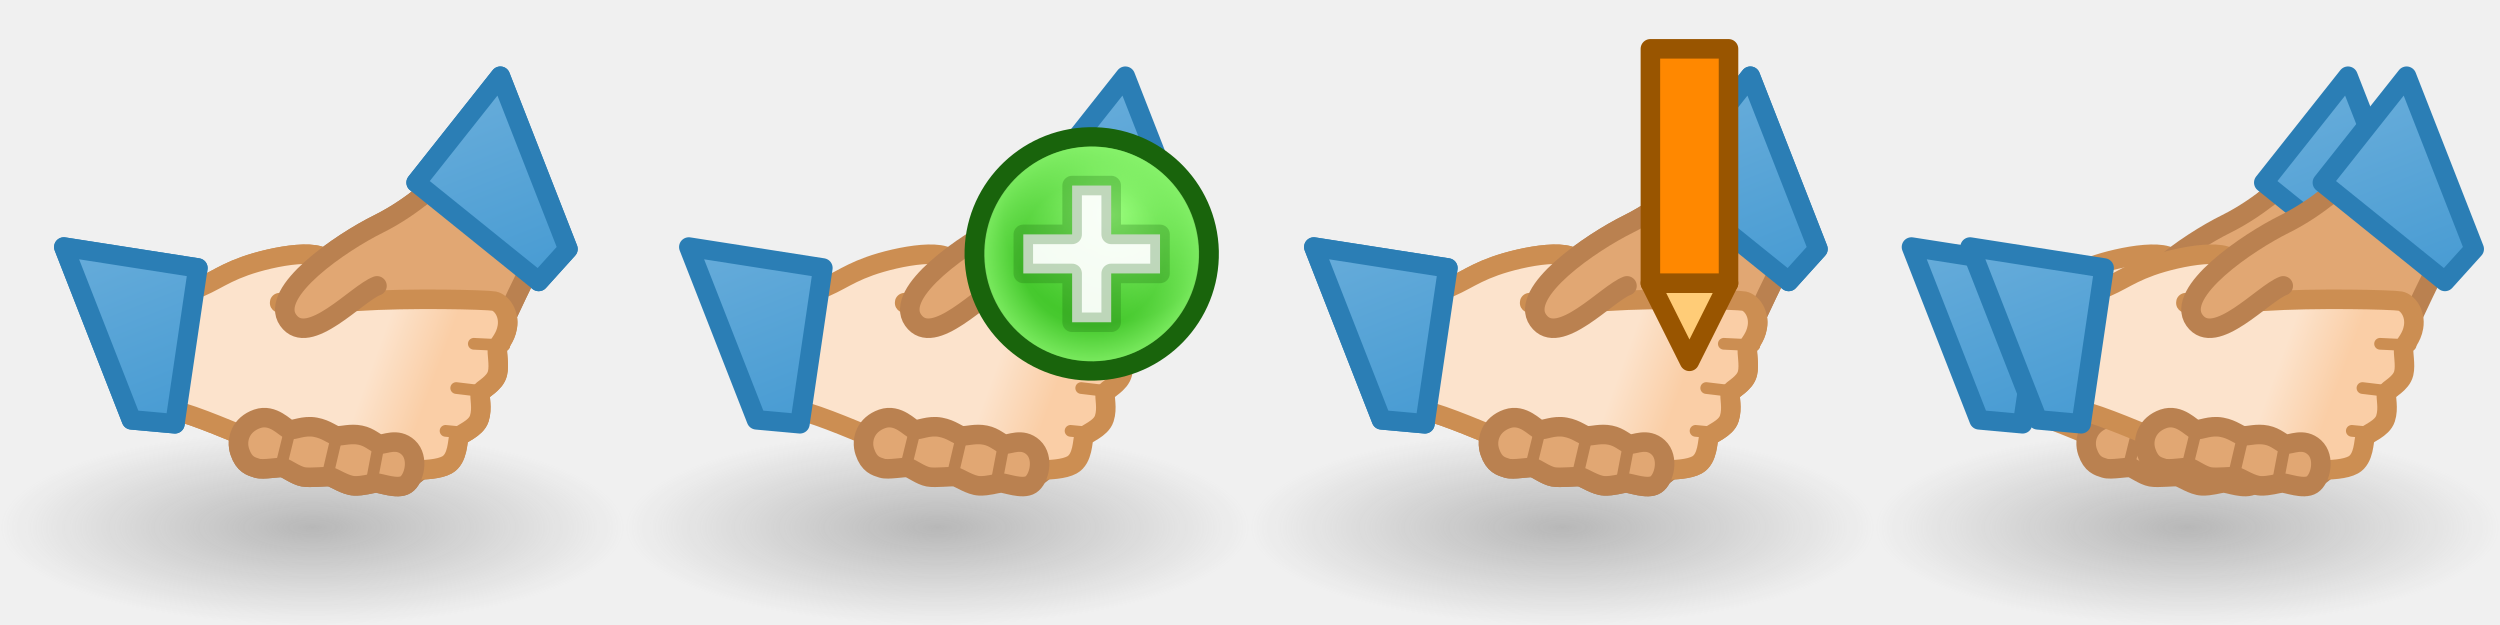
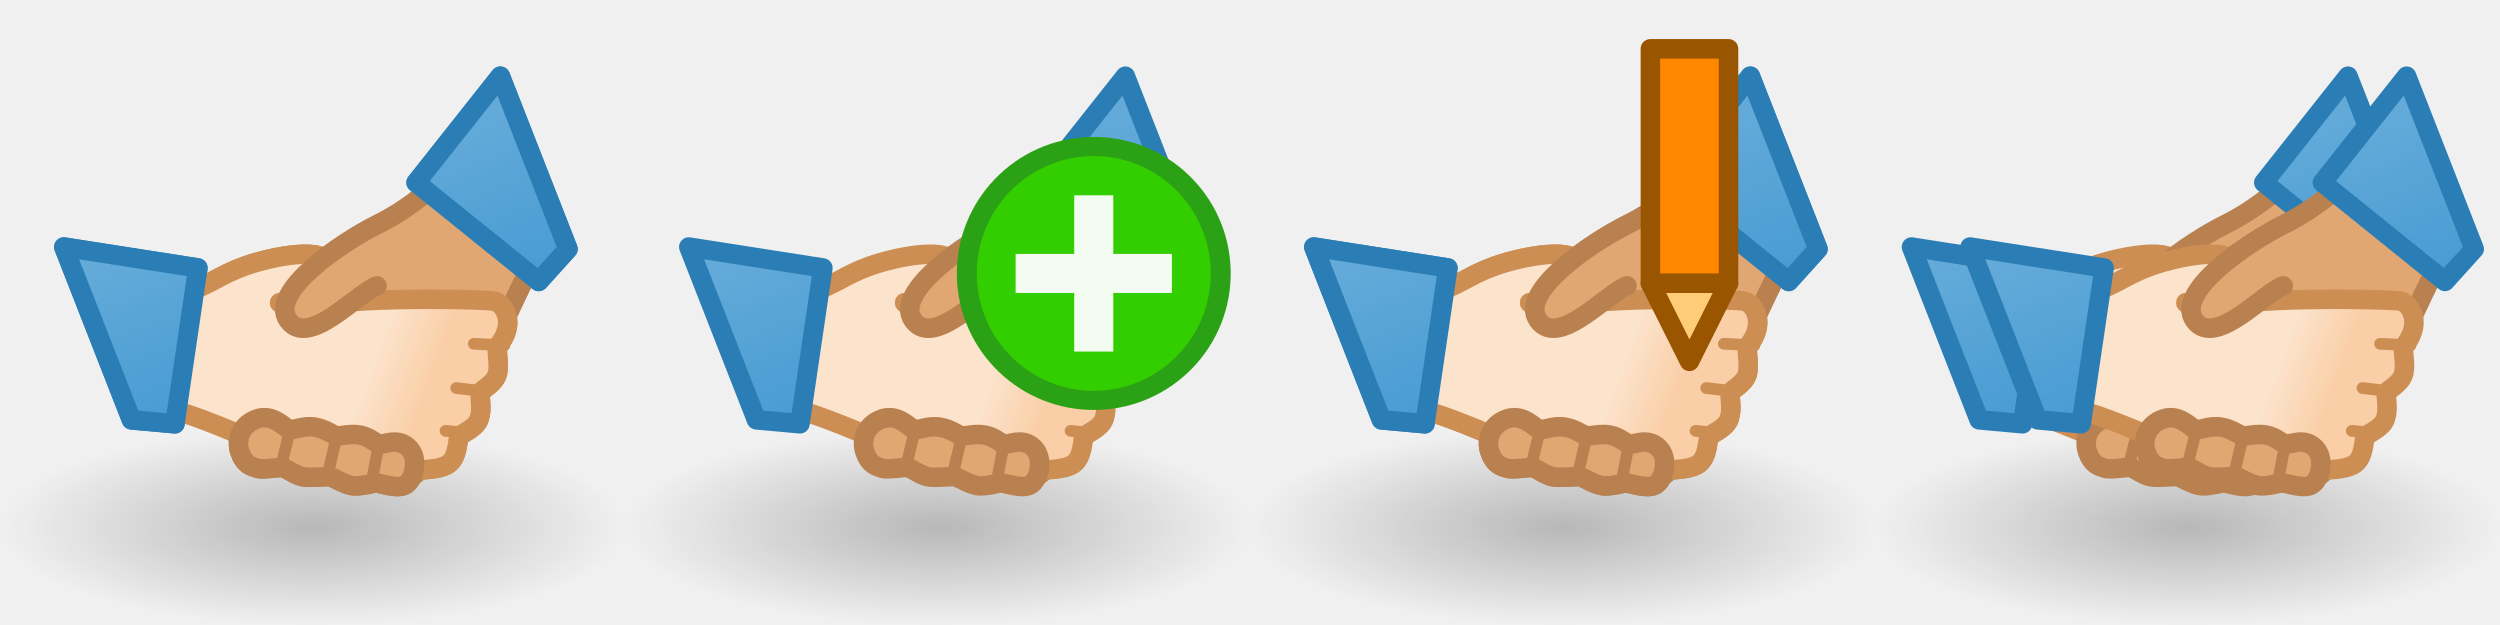
<svg xmlns="http://www.w3.org/2000/svg" xmlns:xlink="http://www.w3.org/1999/xlink" width="128" height="32" id="svg4369" version="1.1">
  <defs id="defs4371">
    <linearGradient id="linearGradient3592-9">
      <stop id="stop3594-6" offset="0" style="stop-color:#777777;stop-opacity:0.467;" />
      <stop id="stop3596-3" offset="1" style="stop-color:#777777;stop-opacity:0;" />
    </linearGradient>
    <linearGradient id="linearGradient6449">
      <stop style="stop-color:#fce3cc;stop-opacity:1;" offset="0" id="stop6451" />
      <stop style="stop-color:#facea6;stop-opacity:1;" offset="1" id="stop6453" />
    </linearGradient>
    <linearGradient id="linearGradient7187">
      <stop style="stop-color:#6aaedb;stop-opacity:1;" offset="0" id="stop7189" />
      <stop style="stop-color:#499cd3;stop-opacity:1;" offset="1" id="stop7191" />
    </linearGradient>
-     <linearGradient id="linearGradient5195-0-3">
-       <stop id="stop5197-6-6" offset="0" style="stop-color:#9bff7e;stop-opacity:1;" />
-       <stop id="stop5199-2-2-6" offset="1" style="stop-color:#2fba18;stop-opacity:1;" />
-     </linearGradient>
-     <linearGradient id="linearGradient4073-4">
-       <stop id="stop4075-1" offset="0" style="stop-color:#9bff7e;stop-opacity:0;" />
-       <stop style="stop-color:#9bff7e;stop-opacity:0.224;" offset="0.676" id="stop4081-5" />
-       <stop id="stop4077-9" offset="1" style="stop-color:#9bff7e;stop-opacity:0.677;" />
-     </linearGradient>
-     <radialGradient xlink:href="#linearGradient5195-0-3" id="radialGradient4943" gradientUnits="userSpaceOnUse" gradientTransform="matrix(0.8447221,-1.3923892e-6,1.3343892e-6,0.8814524,446.1461,1.239711)" cx="2873.21" cy="11.074" fx="2873.21" fy="11.074" r="6.25" />
-     <radialGradient xlink:href="#linearGradient4073-4" id="radialGradient4945" gradientUnits="userSpaceOnUse" cx="2889" cy="5.5" fx="2889" fy="5.5" r="5.5" />
    <linearGradient xlink:href="#linearGradient6449" id="linearGradient11576" gradientUnits="userSpaceOnUse" gradientTransform="translate(-1,1020.237)" x1="2574.198" y1="52.821" x2="2576.625" y2="54.969" />
    <linearGradient xlink:href="#linearGradient7187" id="linearGradient11578" gradientUnits="userSpaceOnUse" x1="2561.688" y1="1060.685" x2="2561.688" y2="1071.685" />
    <linearGradient xlink:href="#linearGradient7187" id="linearGradient11580" gradientUnits="userSpaceOnUse" x1="2583.688" y1="1060.685" x2="2583.688" y2="1071.685" />
    <radialGradient xlink:href="#linearGradient3592-9" id="radialGradient11582" gradientUnits="userSpaceOnUse" gradientTransform="matrix(1,0,0,0.3125,2560,1038.925)" cx="16" cy="27" fx="16" fy="27" r="16" />
    <radialGradient xlink:href="#linearGradient3592-9" id="radialGradient8400-2" gradientUnits="userSpaceOnUse" gradientTransform="matrix(1,0,0,0.3125,2720,1038.925)" cx="16" cy="27" fx="16" fy="27" r="16" />
    <linearGradient id="linearGradient6449-7">
      <stop style="stop-color:#fce3cc;stop-opacity:1;" offset="0" id="stop6451-1" />
      <stop style="stop-color:#facea6;stop-opacity:1;" offset="1" id="stop6453-1" />
    </linearGradient>
    <linearGradient id="linearGradient7187-9">
      <stop style="stop-color:#6aaedb;stop-opacity:1;" offset="0" id="stop7189-3" />
      <stop style="stop-color:#499cd3;stop-opacity:1;" offset="1" id="stop7191-6" />
    </linearGradient>
    <linearGradient xlink:href="#linearGradient6449-7" id="linearGradient10820" gradientUnits="userSpaceOnUse" gradientTransform="translate(-1,1020.237)" x1="2574.198" y1="52.821" x2="2576.625" y2="54.969" />
    <linearGradient xlink:href="#linearGradient7187-9" id="linearGradient10822" gradientUnits="userSpaceOnUse" x1="2561.688" y1="1060.685" x2="2561.688" y2="1071.685" />
    <linearGradient xlink:href="#linearGradient7187-9" id="linearGradient10824" gradientUnits="userSpaceOnUse" x1="2583.688" y1="1060.685" x2="2583.688" y2="1071.685" />
  </defs>
  <g id="layer1" transform="translate(0,-1020.362)">
    <g id="g4442" transform="translate(-2688,1.7382813e-5)">
      <g id="use7167" transform="matrix(0.9312447,-0.3643944,0.3643944,0.9312447,-80.23139,977.4219)">
        <path id="path8167" d="m 2583.546,1070.605 c -1.663,0.903 -8.811,8.951 -10.912,8.508 -2.1,-0.443 -6.826,-3.276 -6.792,-4.168 0.034,-0.892 1.213,-4.427 5.713,-6.229 15.196,-6.085 7.085,-2.242 8.105,-3.194" style="fill:#e1a773;fill-opacity:1;stroke:#ba8150;stroke-width:1px;stroke-linecap:round;stroke-linejoin:round;stroke-opacity:1" />
        <path id="path8169" d="m 2562.344,1071.143 c 2.265,1.383 5.334,5.326 7.59,6.293 2.256,0.967 4.071,1.903 4.961,1.785 0.644,-0.085 0.951,-0.978 1.083,-1.1 0.158,-0.146 0.956,-0.067 1.318,-0.506 0.362,-0.439 0.393,-1.022 0.53,-1.199 0.119,-0.153 0.858,-0.154 1.183,-0.619 0.264,-0.377 0.339,-1.014 0.479,-1.208 0.121,-0.168 0.553,-0.31 0.856,-0.821 0.36,-0.609 0.169,-1.274 -0.154,-1.479 -0.323,-0.205 -3.965,-1.734 -6.545,-2.551 -0.786,-0.249 -3.838,-1.216 -3.708,-1.375 0.834,0.34 2.59,0.135 3,-0.844 0.41,-0.979 -2.493,-1.506 -3.978,-1.55 -1.485,-0.043 -1.972,0.279 -3.494,0.145 -1.521,-0.134 -2.685,-1.002 -2.685,-1.002" style="fill:url(#linearGradient11576);fill-opacity:1;stroke:#cc8e52;stroke-width:1px;stroke-linecap:round;stroke-linejoin:round;stroke-opacity:1" />
        <path id="path8171" d="m 2580.001,1065.47 c 0,0 -1.797,0.805 -3.887,0.987 -2.09,0.181 -6.527,1.18 -6.094,2.906 0.433,1.726 3.788,-0.01 4.875,0.016" style="fill:#e1a773;fill-opacity:1;stroke:#ba8150;stroke-width:1px;stroke-linecap:round;stroke-linejoin:round;stroke-opacity:1" />
        <path id="path8173" d="m 2560.688,1071.185 2,1 4,-7 -6,-3.5 z" style="fill:url(#linearGradient11578);fill-opacity:1;stroke:#2b7eb5;stroke-width:1px;stroke-linecap:round;stroke-linejoin:round;stroke-opacity:1" />
        <path id="path8175" d="m 2578.688,1065.185 4,7 2,-1 0,-9.5 z" style="fill:url(#linearGradient11580);fill-opacity:1;stroke:#2b7eb5;stroke-width:1px;stroke-linecap:round;stroke-linejoin:round;stroke-opacity:1" />
        <path id="path8177" d="m 2565.26,1074.741 c 0.031,-0.681 0.564,-1.29 1.44,-1.257 0.876,0.034 1.155,0.989 1.348,1.115 0.193,0.126 0.749,0.047 1.272,0.371 0.523,0.324 0.66,0.706 0.891,0.817 0.231,0.111 0.675,0.124 1.105,0.4 0.43,0.276 0.542,0.649 0.751,0.782 0.209,0.133 0.964,0 1.304,0.695 0.339,0.699 -0.303,1.625 -0.807,1.727 -0.504,0.102 -1.187,-0.569 -1.412,-0.638 -0.225,-0.069 -0.658,-0.082 -1.073,-0.265 -0.415,-0.183 -0.8,-0.764 -0.974,-0.876 -0.174,-0.112 -0.963,-0.3 -1.29,-0.502 -0.328,-0.203 -0.625,-0.701 -0.79,-0.815 -0.165,-0.115 -0.989,-0.25 -1.247,-0.456 -0.258,-0.206 -0.55,-0.416 -0.518,-1.097 z" style="fill:#e1a773;fill-opacity:1;stroke:#ba8150;stroke-width:1px;stroke-linecap:round;stroke-linejoin:round;stroke-opacity:1" />
        <path id="path8179" d="m 2575.459,1077.572 1.095,0.555" style="fill:none;stroke:#cc8e52;stroke-width:0.6;stroke-linecap:round;stroke-linejoin:round;stroke-miterlimit:4;stroke-opacity:1;stroke-dasharray:none" />
        <path id="path8181" d="m 2576.766,1075.729 1.38,0.739" style="fill:none;stroke:#cc8e52;stroke-width:0.6;stroke-linecap:round;stroke-linejoin:round;stroke-miterlimit:4;stroke-opacity:1;stroke-dasharray:none" />
        <path id="path8183" d="m 2578.431,1073.948 c 0.486,0.219 1.663,0.742 1.385,0.625" style="fill:none;stroke:#cc8e52;stroke-width:0.6;stroke-linecap:round;stroke-linejoin:round;stroke-miterlimit:4;stroke-opacity:1;stroke-dasharray:none" />
        <path id="path8185" d="m 2567.173,1075.883 0.734,-1.039" style="fill:none;stroke:#ba8150;stroke-width:0.6;stroke-linecap:round;stroke-linejoin:round;stroke-miterlimit:4;stroke-opacity:1;stroke-dasharray:none" />
        <path id="path8187" d="m 2569.196,1077.211 0.852,-1.234" style="fill:none;stroke:#ba8150;stroke-width:0.6;stroke-linecap:round;stroke-linejoin:round;stroke-miterlimit:4;stroke-opacity:1;stroke-dasharray:none" />
        <path id="path8189" d="m 2571.152,1078.357 0.805,-1.281" style="fill:none;stroke:#ba8150;stroke-width:0.6;stroke-linecap:round;stroke-linejoin:round;stroke-miterlimit:4;stroke-opacity:1;stroke-dasharray:none" />
      </g>
      <g transform="translate(128,0)" id="g7992">
        <rect y="1042.362" x="2560" height="10" width="32" id="rect5627" style="fill:url(#radialGradient11582);fill-opacity:1;fill-rule:evenodd;stroke:none" />
        <use transform="translate(-128,0)" height="32" width="2688" x="0" y="0" xlink:href="#use7167" id="use7980" />
      </g>
    </g>
    <use x="0" y="0" xlink:href="#g7992" id="use5430" transform="translate(-2656,3.4765626e-5)" width="2912" height="32" />
-     <g id="g5344" transform="translate(-2827.607,19.49996)">
-       <path transform="matrix(1.041751,0,0,0.9983485,-108.6679,1000.884)" d="m 2877.999,12.878 c 0.064,3.313 -2.457,6.053 -5.632,6.12 -3.175,0.067 -5.801,-2.564 -5.865,-5.877 -0.064,-3.313 2.457,-6.053 5.632,-6.12 3.167,-0.067 5.789,2.551 5.865,5.854" id="path5322" style="fill:url(#radialGradient4943);fill-opacity:1;stroke:#19640c;stroke-width:1;stroke-linecap:round;stroke-linejoin:round;stroke-miterlimit:4;stroke-opacity:1;stroke-dasharray:none" />
-       <path transform="translate(-5.5,1008.362)" d="m 2894.499,5.389 c 0.061,3.037 -2.35,5.549 -5.387,5.61 -3.037,0.062 -5.549,-2.35 -5.61,-5.387 -0.061,-3.037 2.35,-5.549 5.387,-5.61 3.029,-0.061 5.537,2.338 5.61,5.367" id="path5334" style="fill:url(#radialGradient4945);fill-opacity:1;stroke:none" />
-       <path id="path5290" d="m 2880,1014.862 0,-2 2.5,0 0,-2.5 2,0 0,2.5 2.5,0 0,2 -2.5,0 0,2.5 -2,0 0,-2.5 z" style="fill:#ffffff;fill-opacity:0.941;stroke:#19640c;stroke-width:1px;stroke-linecap:round;stroke-linejoin:round;stroke-opacity:0.251" />
-     </g>
    <use x="0" y="0" xlink:href="#g4442" id="use4969" transform="translate(64,0)" width="128" height="32" />
    <g transform="translate(-1696,1.7382813e-5)" id="g8091">
      <path style="fill:#ffcc77;fill-opacity:1;stroke:#995500;stroke-width:1px;stroke-linecap:butt;stroke-linejoin:round;stroke-opacity:1" d="m 1780.5,1034.862 2,4 2,-4 z" id="path8093" />
      <path style="fill:#ff8800;fill-opacity:1;stroke:#995500;stroke-width:1px;stroke-linecap:round;stroke-linejoin:round;stroke-opacity:1" d="m 1780.5,1022.862 4,0 0,11.998 -4,0 z" id="path8095" />
    </g>
    <g id="g5780" transform="translate(-2624,1.7382813e-5)">
      <g id="g10826">
        <rect style="fill:url(#radialGradient8400-2);fill-opacity:1.0;fill-rule:evenodd;stroke:none" id="rect8392" width="32" height="10" x="2720" y="1042.362" />
        <use height="32" width="128" transform="translate(-3,0)" id="use10818" xlink:href="#use8402" y="0" x="0" />
        <g id="use8402" transform="matrix(0.9312447,-0.3643944,0.3643944,0.9312447,-46.63137,977.4219)">
          <path id="path11095" d="m 2583.546,1070.605 c -1.663,0.903 -8.811,8.951 -10.912,8.508 -2.1,-0.443 -6.826,-3.276 -6.792,-4.168 0.034,-0.892 1.213,-4.427 5.713,-6.229 15.196,-6.085 7.085,-2.242 8.105,-3.194" style="fill:#e1a773;fill-opacity:1;stroke:#ba8150;stroke-width:1px;stroke-linecap:round;stroke-linejoin:round;stroke-opacity:1" />
          <path id="path11097" d="m 2562.344,1071.143 c 2.265,1.383 5.334,5.326 7.59,6.293 2.256,0.967 4.071,1.903 4.961,1.785 0.644,-0.085 0.951,-0.978 1.083,-1.1 0.158,-0.146 0.956,-0.067 1.318,-0.506 0.362,-0.439 0.393,-1.022 0.53,-1.199 0.119,-0.153 0.858,-0.154 1.183,-0.619 0.264,-0.377 0.339,-1.014 0.479,-1.208 0.121,-0.168 0.553,-0.31 0.856,-0.821 0.36,-0.609 0.169,-1.274 -0.154,-1.479 -0.323,-0.205 -3.965,-1.734 -6.545,-2.551 -0.786,-0.249 -3.838,-1.216 -3.708,-1.375 0.834,0.34 2.59,0.135 3,-0.844 0.41,-0.979 -2.493,-1.506 -3.978,-1.55 -1.485,-0.043 -1.972,0.279 -3.494,0.145 -1.521,-0.134 -2.685,-1.002 -2.685,-1.002" style="fill:url(#linearGradient10820);fill-opacity:1;stroke:#cc8e52;stroke-width:1px;stroke-linecap:round;stroke-linejoin:round;stroke-opacity:1" />
          <path id="path11099" d="m 2580.001,1065.47 c 0,0 -1.797,0.805 -3.887,0.987 -2.09,0.181 -6.527,1.18 -6.094,2.906 0.433,1.726 3.788,-0.01 4.875,0.016" style="fill:#e1a773;fill-opacity:1;stroke:#ba8150;stroke-width:1px;stroke-linecap:round;stroke-linejoin:round;stroke-opacity:1" />
          <path id="path11101" d="m 2560.688,1071.185 2,1 4,-7 -6,-3.5 z" style="fill:url(#linearGradient10822);fill-opacity:1;stroke:#2b7eb5;stroke-width:1px;stroke-linecap:round;stroke-linejoin:round;stroke-opacity:1" />
          <path id="path11103" d="m 2578.688,1065.185 4,7 2,-1 0,-9.5 z" style="fill:url(#linearGradient10824);fill-opacity:1;stroke:#2b7eb5;stroke-width:1px;stroke-linecap:round;stroke-linejoin:round;stroke-opacity:1" />
          <path id="path11105" d="m 2565.26,1074.741 c 0.031,-0.681 0.564,-1.29 1.44,-1.257 0.876,0.034 1.155,0.989 1.348,1.115 0.193,0.126 0.749,0.047 1.272,0.371 0.523,0.324 0.66,0.706 0.891,0.817 0.231,0.111 0.675,0.124 1.105,0.4 0.43,0.276 0.542,0.649 0.751,0.782 0.209,0.133 0.964,0 1.304,0.695 0.339,0.699 -0.303,1.625 -0.807,1.727 -0.504,0.102 -1.187,-0.569 -1.412,-0.638 -0.225,-0.069 -0.658,-0.082 -1.073,-0.265 -0.415,-0.183 -0.8,-0.764 -0.974,-0.876 -0.174,-0.112 -0.963,-0.3 -1.29,-0.502 -0.328,-0.203 -0.625,-0.701 -0.79,-0.815 -0.165,-0.115 -0.989,-0.25 -1.247,-0.456 -0.258,-0.206 -0.55,-0.416 -0.518,-1.097 z" style="fill:#e1a773;fill-opacity:1;stroke:#ba8150;stroke-width:1px;stroke-linecap:round;stroke-linejoin:round;stroke-opacity:1" />
          <path id="path11107" d="m 2575.459,1077.572 1.095,0.555" style="fill:none;stroke:#cc8e52;stroke-width:0.6;stroke-linecap:round;stroke-linejoin:round;stroke-miterlimit:4;stroke-opacity:1;stroke-dasharray:none" />
          <path id="path11109" d="m 2576.766,1075.729 1.38,0.739" style="fill:none;stroke:#cc8e52;stroke-width:0.6;stroke-linecap:round;stroke-linejoin:round;stroke-miterlimit:4;stroke-opacity:1;stroke-dasharray:none" />
          <path id="path11111" d="m 2578.431,1073.948 c 0.486,0.219 1.663,0.742 1.385,0.625" style="fill:none;stroke:#cc8e52;stroke-width:0.6;stroke-linecap:round;stroke-linejoin:round;stroke-miterlimit:4;stroke-opacity:1;stroke-dasharray:none" />
          <path id="path11113" d="m 2567.173,1075.883 0.734,-1.039" style="fill:none;stroke:#ba8150;stroke-width:0.6;stroke-linecap:round;stroke-linejoin:round;stroke-miterlimit:4;stroke-opacity:1;stroke-dasharray:none" />
          <path id="path11115" d="m 2569.196,1077.211 0.852,-1.234" style="fill:none;stroke:#ba8150;stroke-width:0.6;stroke-linecap:round;stroke-linejoin:round;stroke-miterlimit:4;stroke-opacity:1;stroke-dasharray:none" />
          <path id="path11117" d="m 2571.152,1078.357 0.805,-1.281" style="fill:none;stroke:#ba8150;stroke-width:0.6;stroke-linecap:round;stroke-linejoin:round;stroke-miterlimit:4;stroke-opacity:1;stroke-dasharray:none" />
        </g>
      </g>
    </g>
+     <g id="g6634" transform="translate(-19.99987,1.000113)">
+       <path style="fill:#33ce00;fill-opacity:1;stroke:#2ba115;stroke-width:0.981;stroke-linecap:round;stroke-linejoin:round;stroke-miterlimit:4;stroke-opacity:1;stroke-dasharray:none" id="path6624" d="m 2878.488,12.868 c 0.07,3.595 -2.667,6.568 -6.112,6.641 -3.445,0.073 -6.295,-2.782 -6.365,-6.377 -0.07,-3.595 2.667,-6.568 6.112,-6.641 3.436,-0.073 6.281,2.768 6.364,6.353" transform="matrix(1.041751,0,0,0.9983485,-2916.168,1020.384)" />
+       <path style="fill:#ffffff;fill-opacity:0.941;stroke:none" d="m 72,1034.362 0,-2 3,0 0,-3 2,0 0,3 3,0 0,2 -3,0 0,3 -2,0 0,-3 z" id="path6628" />
+     </g>
  </g>
</svg>
